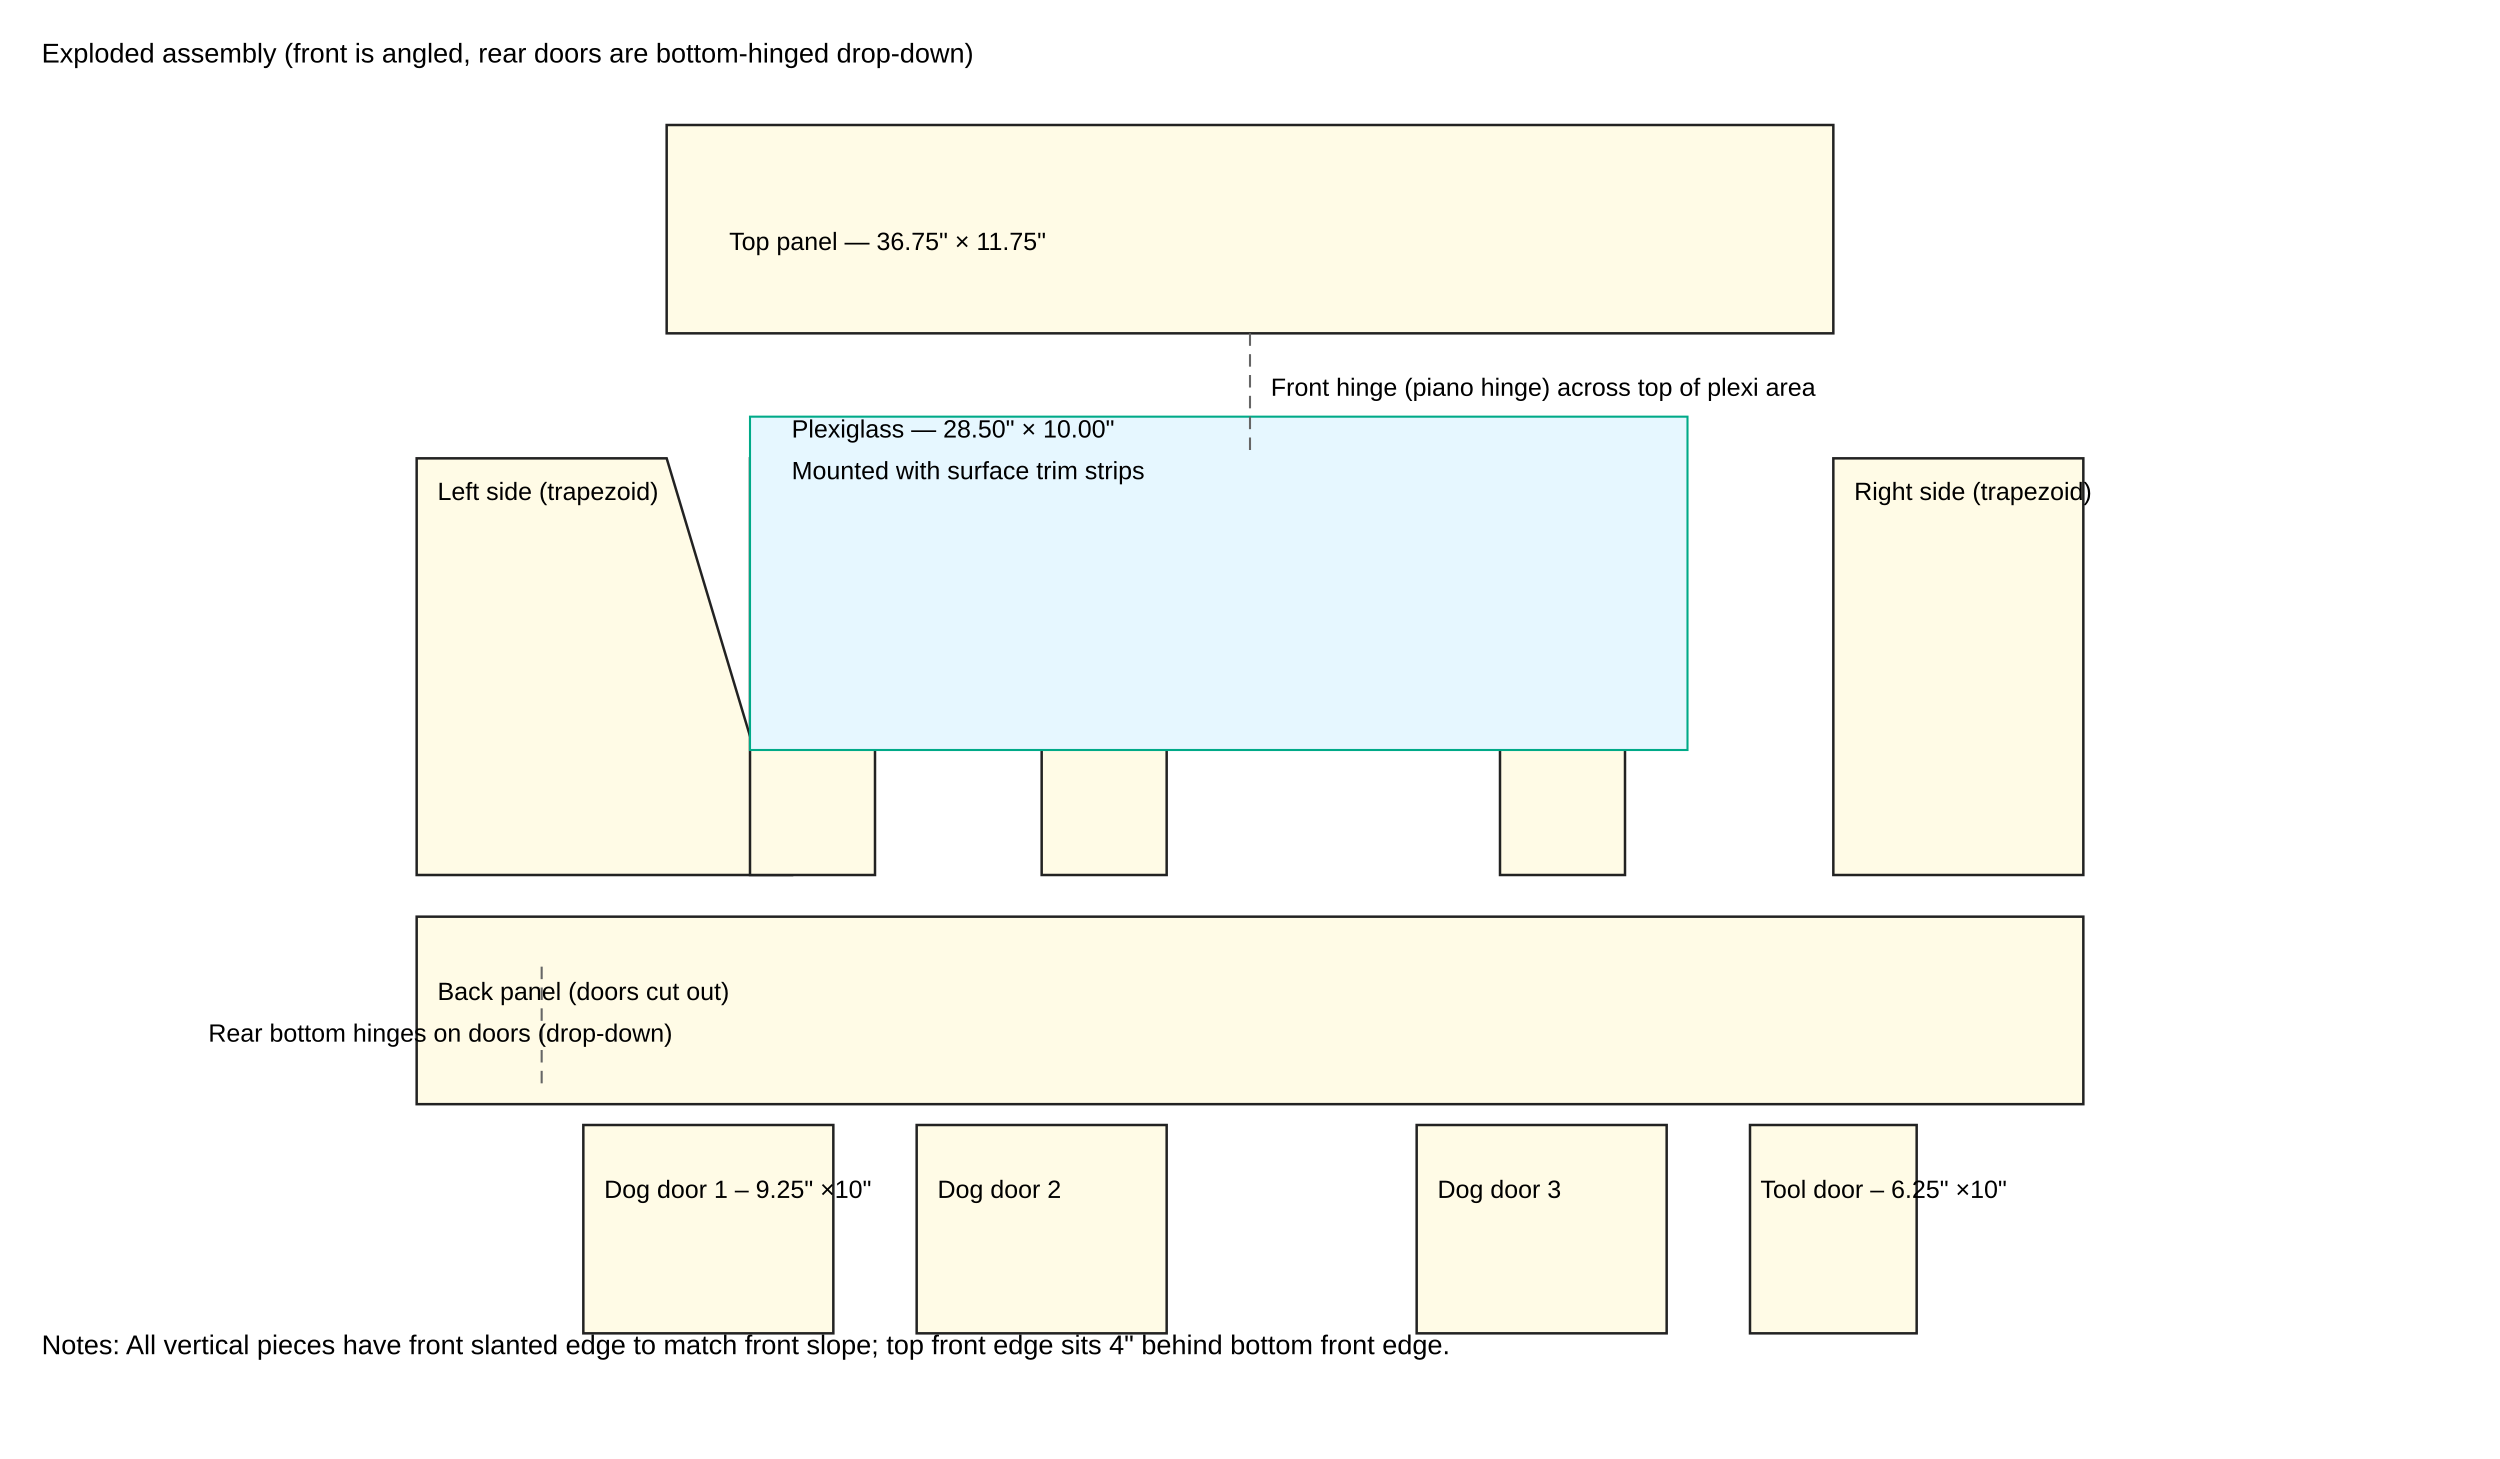
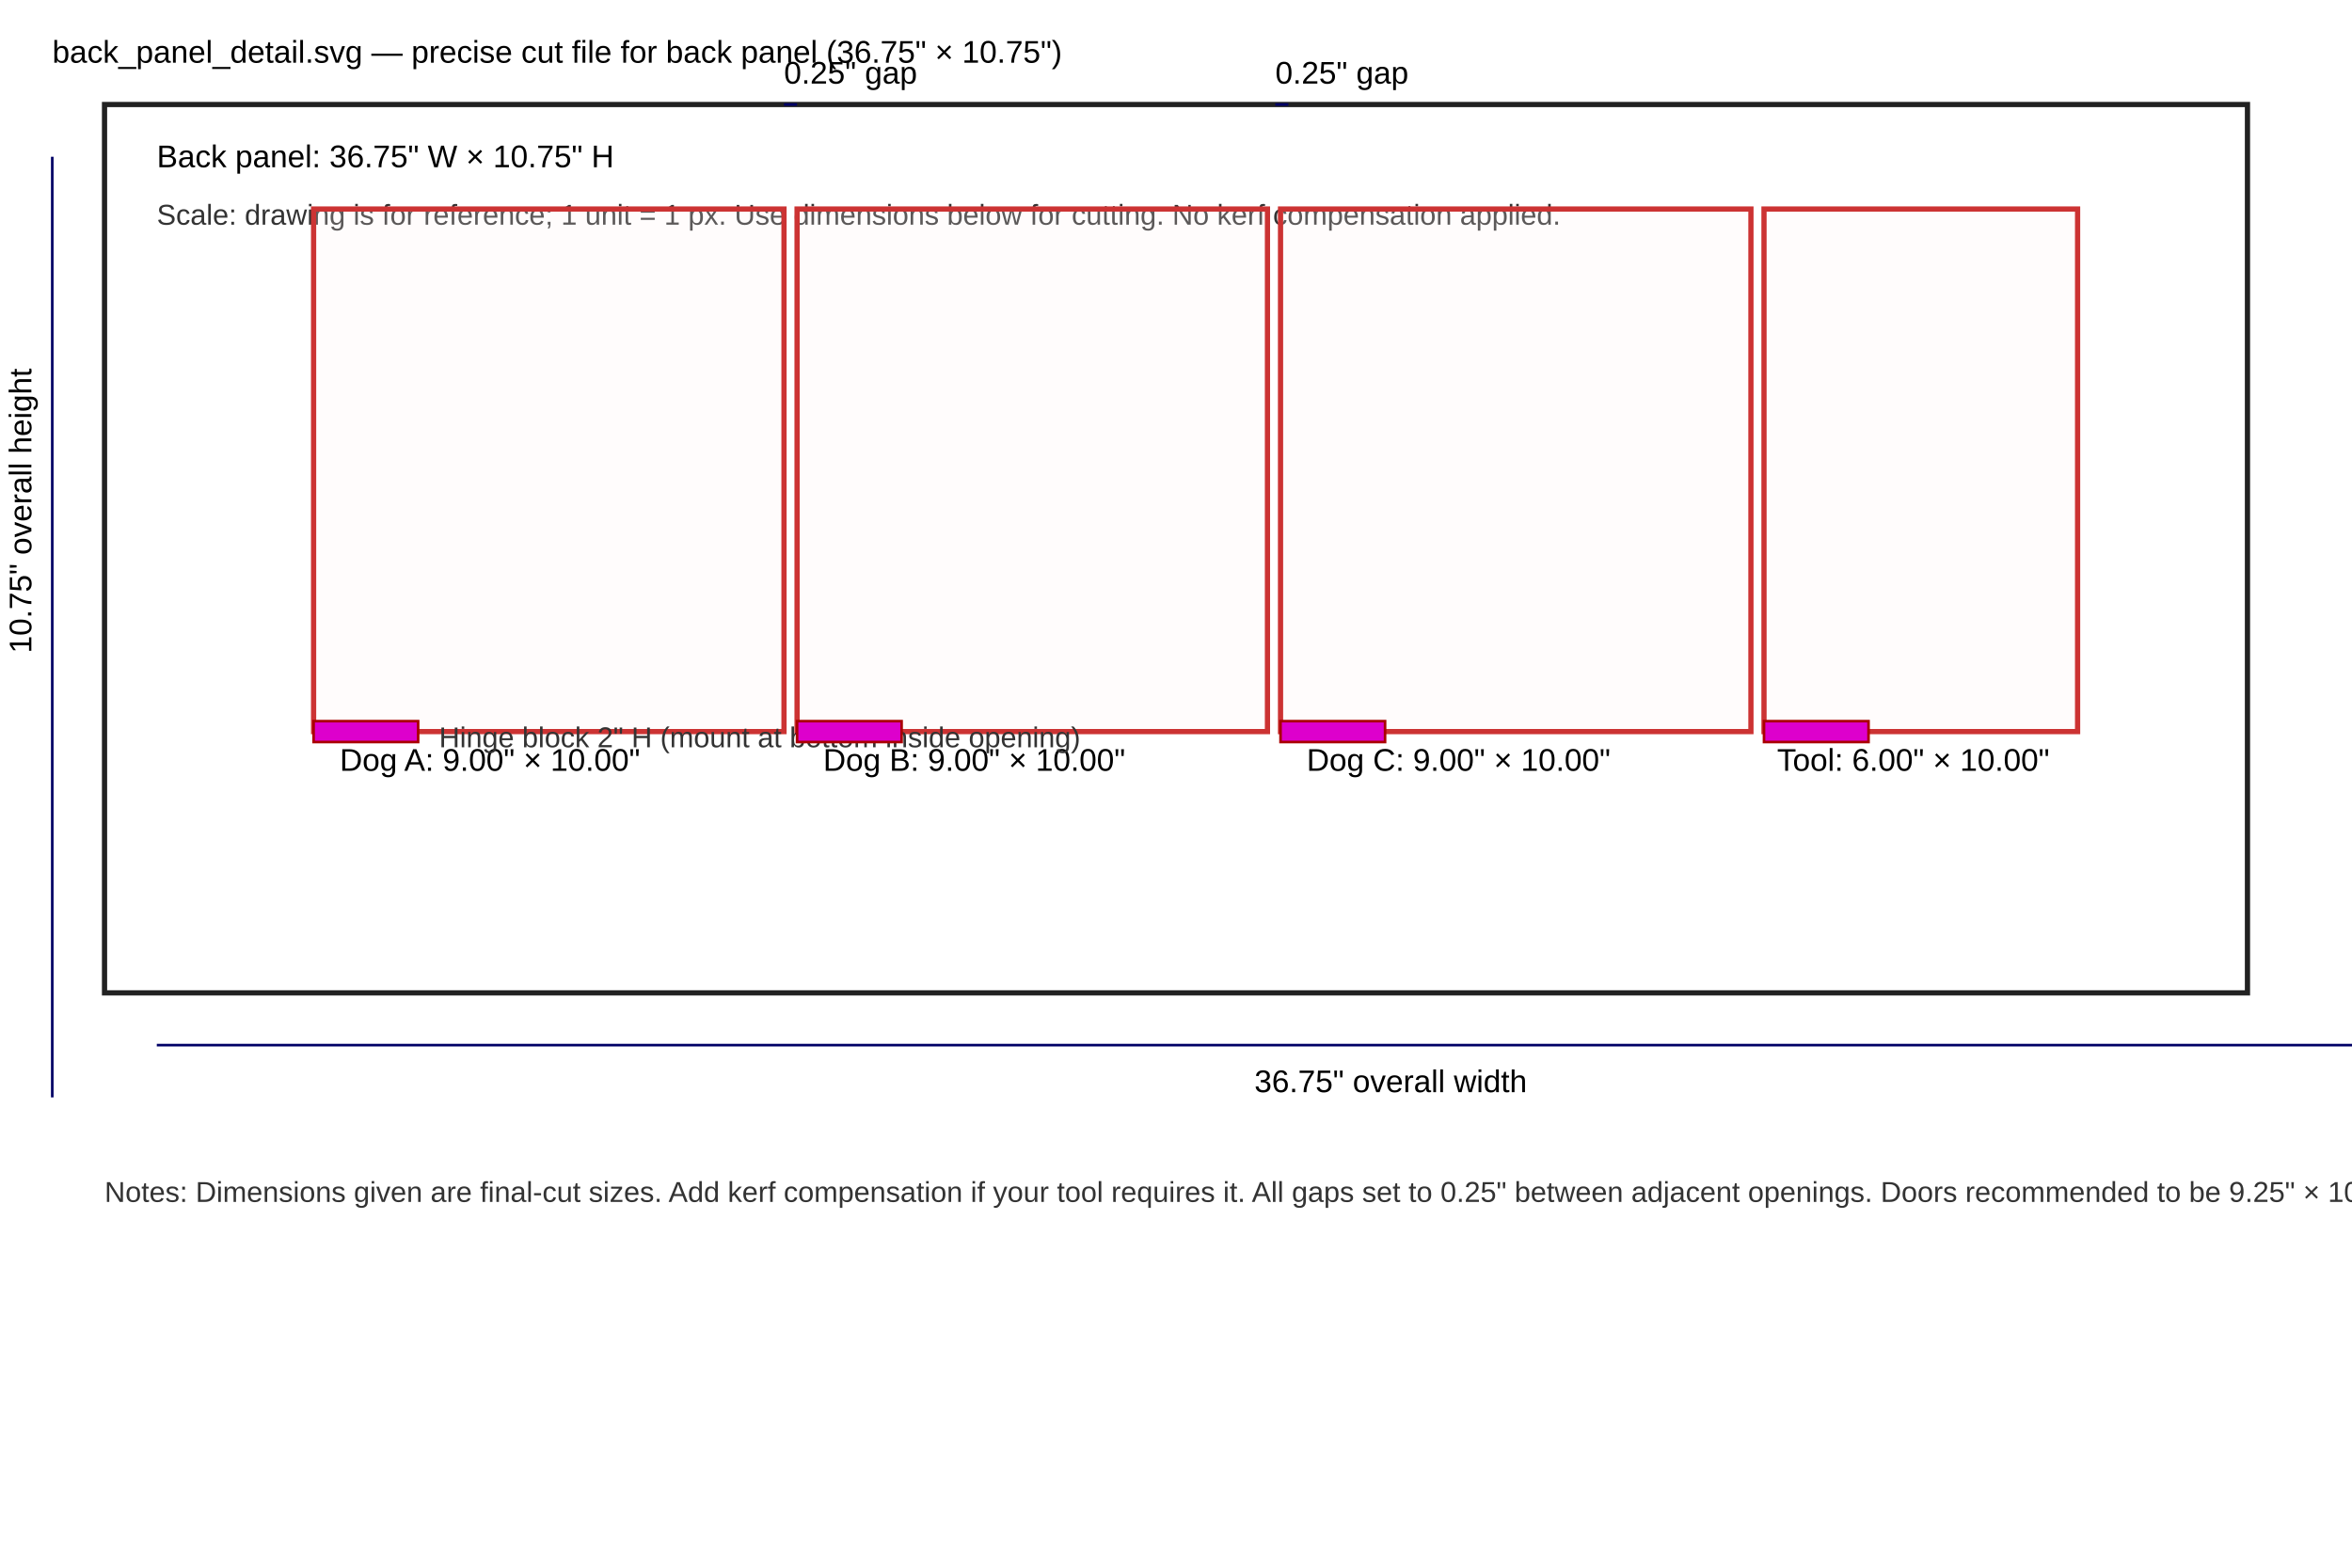
- <svg xmlns="http://www.w3.org/2000/svg" width="1200" height="700" viewBox="0 0 1200 700">
+ <svg xmlns="http://www.w3.org/2000/svg" width="900" height="600" viewBox="0 0 900 600">
  <style>
-     .part { fill:#fffbe6; stroke:#222; stroke-width:1.2 }
-     .acrylic { fill:#e6f7ff; stroke:#0a8; stroke-width:1 }
-     .txt { font-family: Arial, Helvetica, sans-serif; font-size:13px; fill:#000 }
-     .label { font-family: Arial; font-size:12px; fill:#000 }
-     .dashed { stroke:#666; stroke-width:1; stroke-dasharray:6 4; fill:none }
+     .outline{fill:none;stroke:#222;stroke-width:2}
+     .cut{fill:none;stroke:#c33;stroke-width:2}
+     .dimline{stroke:#006;stroke-width:1}
+     .text{font-family:Arial,Helvetica,sans-serif;font-size:12px;fill:#000}
+     .note{font-family:Arial;font-size:11px;fill:#333}
+     .ghost{fill:#fee;opacity:.2}
  </style>
-   <text x="20" y="30" class="txt">Exploded assembly (front is angled, rear doors are bottom-hinged drop-down)</text>
-   <rect x="320" y="60" width="560" height="100" class="part" />
-   <text x="350" y="120" class="label">Top panel — 36.75" × 11.75"</text>
-   <polygon points="200,220 320,220 380,420 200,420" class="part" />
-   <text x="210" y="240" class="label">Left side (trapezoid)</text>
-   <polygon points="880,220 1000,220 1000,420 880,420" class="part" />
-   <text x="890" y="240" class="label">Right side (trapezoid)</text>
-   <polygon points="360,220 420,220 420,420 360,420" class="part" />
-   <text x="365" y="240" class="label">Divider 1</text>
-   <polygon points="500,220 560,220 560,420 500,420" class="part" />
-   <text x="505" y="240" class="label">Divider 2</text>
-   <polygon points="720,220 780,220 780,420 720,420" class="part" />
-   <text x="725" y="240" class="label">Divider 3</text>
-   <rect x="200" y="440" width="800" height="90" class="part" />
-   <text x="210" y="480" class="label">Back panel (doors cut out)</text>
-   <rect x="280" y="540" width="120" height="100" class="part" />
-   <text x="290" y="575" class="label">Dog door 1 – 9.25" ×10"</text>
-   <rect x="440" y="540" width="120" height="100" class="part" />
-   <text x="450" y="575" class="label">Dog door 2</text>
-   <rect x="680" y="540" width="120" height="100" class="part" />
-   <text x="690" y="575" class="label">Dog door 3</text>
-   <rect x="840" y="540" width="80" height="100" class="part" />
-   <text x="845" y="575" class="label">Tool door – 6.25" ×10"</text>
-   <rect x="360" y="200" width="450" height="160" class="acrylic" />
-   <text x="380" y="210" class="label">Plexiglass — 28.50" × 10.00"</text>
-   <text x="380" y="230" class="label">Mounted with surface trim strips</text>
-   <line x1="600" y1="160" x2="600" y2="220" class="dashed" />
-   <text x="610" y="190" class="label">Front hinge (piano hinge) across top of plexi area</text>
-   <line x1="260" y1="520" x2="260" y2="460" class="dashed" />
-   <text x="100" y="500" class="label">Rear bottom hinges on doors (drop-down)</text>
-   <text x="20" y="650" class="txt">Notes: All vertical pieces have front slanted edge to match front slope; top front edge sits 4" behind bottom front edge.</text>
+   <text x="20" y="24" class="text">back_panel_detail.svg — precise cut file for back panel (36.75" × 10.75")</text>
+   <rect x="40" y="40" width="820" height="340" class="outline" />
+   <text x="60" y="64" class="text">Back panel: 36.75" W × 10.75" H</text>
+   <text x="60" y="86" class="note">Scale: drawing is for reference; 1 unit = 1 px. Use dimensions below for cutting. No kerf compensation applied.</text>
+   <g id="cutouts">
+     <rect x="120" y="80" width="180" height="200" class="ghost" />
+     <rect x="120" y="80" width="180" height="200" class="cut" />
+     <text x="130" y="295" class="text">Dog A: 9.00" × 10.00"</text>
+     <rect x="305" y="80" width="180" height="200" class="ghost" />
+     <rect x="305" y="80" width="180" height="200" class="cut" />
+     <text x="315" y="295" class="text">Dog B: 9.00" × 10.00"</text>
+     <rect x="490" y="80" width="180" height="200" class="ghost" />
+     <rect x="490" y="80" width="180" height="200" class="cut" />
+     <text x="500" y="295" class="text">Dog C: 9.00" × 10.00"</text>
+     <rect x="675" y="80" width="120" height="200" class="ghost" />
+     <rect x="675" y="80" width="120" height="200" class="cut" />
+     <text x="680" y="295" class="text">Tool: 6.00" × 10.00"</text>
+   </g>
+   <line x1="60" y1="400" x2="900" y2="400" class="dimline" />
+   <text x="480" y="418" class="text">36.75" overall width</text>
+   <line x1="20" y1="60" x2="20" y2="420" class="dimline" />
+   <text x="2" y="240" class="text" transform="rotate(-90 12,240)">10.75" overall height</text>
+   <line x1="300" y1="40" x2="305" y2="40" class="dimline" />
+   <text x="300" y="32" class="text">0.25" gap</text>
+   <line x1="488" y1="40" x2="493" y2="40" class="dimline" />
+   <text x="488" y="32" class="text">0.25" gap</text>
+   <rect x="120" y="276" width="40" height="8" fill="#d0c" stroke="#a00" />
+   <text x="168" y="286" class="note">Hinge block 2" H (mount at bottom inside opening)</text>
+   <rect x="305" y="276" width="40" height="8" fill="#d0c" stroke="#a00" />
+   <rect x="490" y="276" width="40" height="8" fill="#d0c" stroke="#a00" />
+   <rect x="675" y="276" width="40" height="8" fill="#d0c" stroke="#a00" />
+   <text x="40" y="460" class="note">Notes: Dimensions given are final-cut sizes. Add kerf compensation if your tool requires it. All gaps set to 0.25" between adjacent openings. Doors recommended to be 9.25" × 10.00" (allow 1/8" play for hinges and latches).</text>
</svg>
